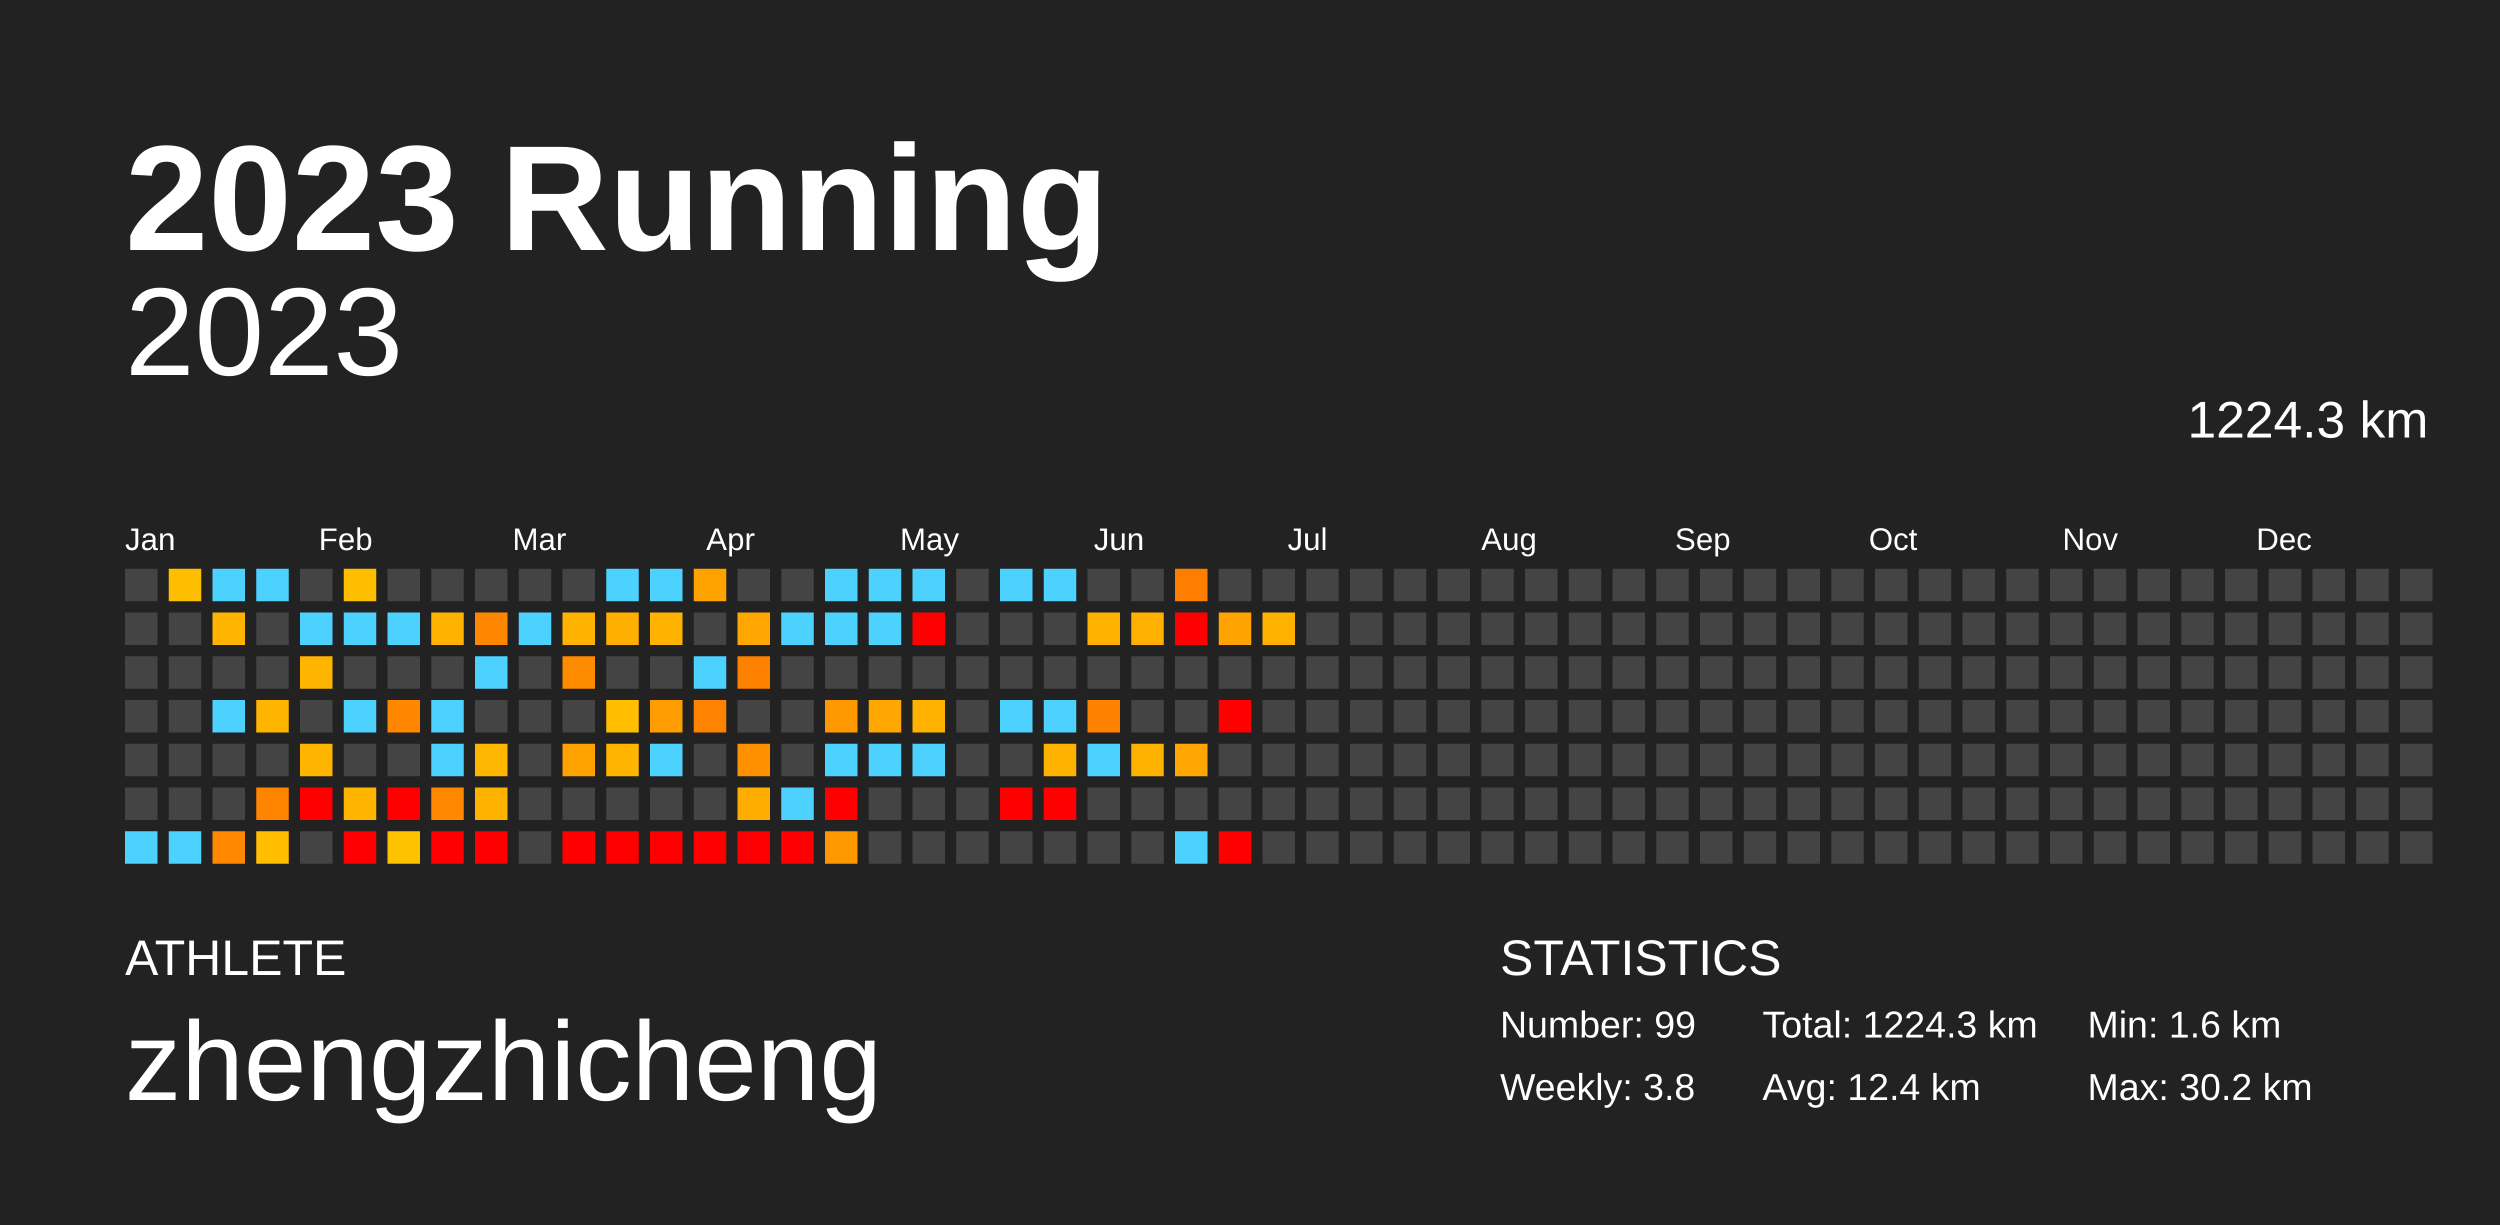
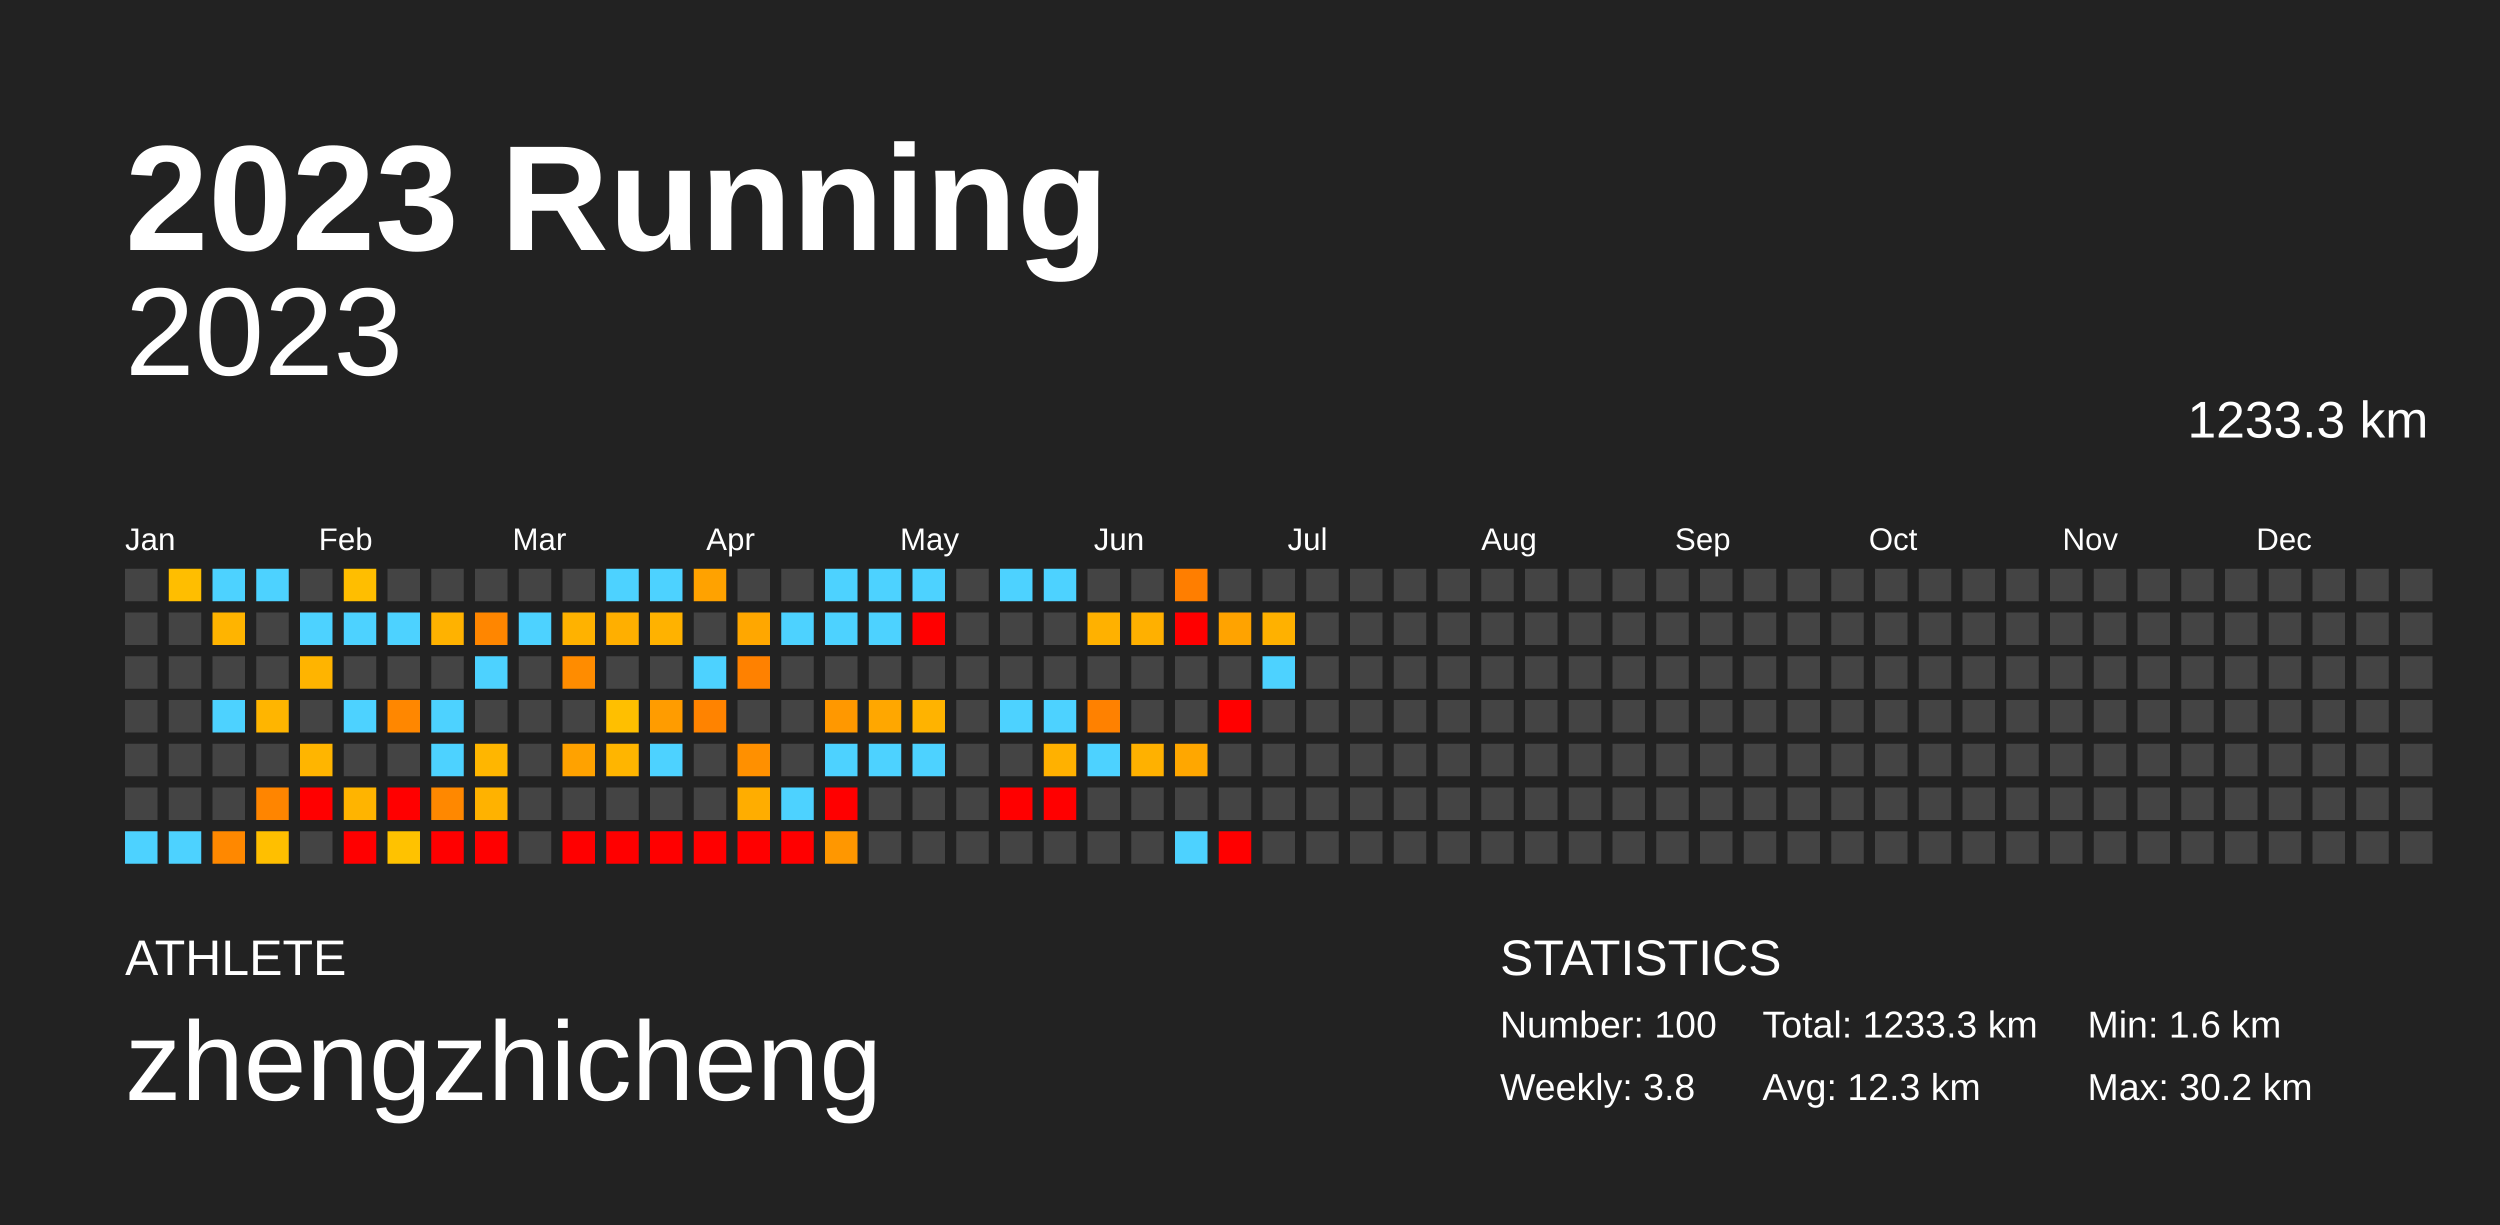
<svg xmlns="http://www.w3.org/2000/svg" baseProfile="full" height="98mm" version="1.1" viewBox="0,0,200,98" width="200mm">
  <defs />
  <rect fill="#222222" height="98" width="200" x="0" y="0" />
  <text fill="#FFFFFF" style="font-size:12px; font-family:Arial; font-weight:bold;" x="10" y="20">2023 Running</text>
  <text fill="#FFFFFF" style="font-size:4px; font-family:Arial" x="10" y="78">ATHLETE</text>
  <text fill="#FFFFFF" style="font-size:9px; font-family:Arial" x="10" y="88">zhengzhicheng</text>
  <text fill="#FFFFFF" style="font-size:4px; font-family:Arial" x="120" y="78">STATISTICS</text>
-   <text fill="#FFFFFF" style="font-size:3px; font-family:Arial" x="120" y="83">Number: 99</text>
+   <text fill="#FFFFFF" style="font-size:3px; font-family:Arial" x="120" y="83">Number: 100</text>
  <text fill="#FFFFFF" style="font-size:3px; font-family:Arial" x="120" y="88">Weekly: 3.8</text>
-   <text fill="#FFFFFF" style="font-size:3px; font-family:Arial" x="141" y="83">Total: 1224.3 km</text>
-   <text fill="#FFFFFF" style="font-size:3px; font-family:Arial" x="141" y="88">Avg: 12.4 km</text>
+   <text fill="#FFFFFF" style="font-size:3px; font-family:Arial" x="141" y="83">Total: 1233.3 km</text>
+   <text fill="#FFFFFF" style="font-size:3px; font-family:Arial" x="141" y="88">Avg: 12.3 km</text>
  <text fill="#FFFFFF" style="font-size:3px; font-family:Arial" x="167" y="83">Min: 1.6 km</text>
  <text fill="#FFFFFF" style="font-size:3px; font-family:Arial" x="167" y="88">Max: 30.2 km</text>
  <text alignment-baseline="hanging" fill="#FFFFFF" style="font-size:10.0px; font-family:Arial;" x="10" y="30">2023</text>
-   <text alignment-baseline="hanging" fill="#FFFFFF" style="font-size:4.125px; font-family:Arial;" x="175" y="35">1224.3 km</text>
+   <text alignment-baseline="hanging" fill="#FFFFFF" style="font-size:4.125px; font-family:Arial;" x="175" y="35">1233.3 km</text>
  <text fill="#FFFFFF" style="font-size:2.5px; font-family:Arial" x="10.0" y="44">Jan</text>
  <text fill="#FFFFFF" style="font-size:2.5px; font-family:Arial" x="25.5" y="44">Feb</text>
  <text fill="#FFFFFF" style="font-size:2.5px; font-family:Arial" x="41.0" y="44">Mar</text>
  <text fill="#FFFFFF" style="font-size:2.5px; font-family:Arial" x="56.5" y="44">Apr</text>
  <text fill="#FFFFFF" style="font-size:2.5px; font-family:Arial" x="72.0" y="44">May</text>
  <text fill="#FFFFFF" style="font-size:2.5px; font-family:Arial" x="87.5" y="44">Jun</text>
  <text fill="#FFFFFF" style="font-size:2.5px; font-family:Arial" x="103.0" y="44">Jul</text>
  <text fill="#FFFFFF" style="font-size:2.5px; font-family:Arial" x="118.5" y="44">Aug</text>
  <text fill="#FFFFFF" style="font-size:2.5px; font-family:Arial" x="134.0" y="44">Sep</text>
  <text fill="#FFFFFF" style="font-size:2.5px; font-family:Arial" x="149.5" y="44">Oct</text>
  <text fill="#FFFFFF" style="font-size:2.5px; font-family:Arial" x="165.0" y="44">Nov</text>
  <text fill="#FFFFFF" style="font-size:2.5px; font-family:Arial" x="180.5" y="44">Dec</text>
  <rect fill="#444444" height="2.6" width="2.6" x="10.0" y="45.5" />
  <rect fill="#444444" height="2.6" width="2.6" x="10.0" y="49.0" />
  <rect fill="#444444" height="2.6" width="2.6" x="10.0" y="52.5" />
  <rect fill="#444444" height="2.6" width="2.6" x="10.0" y="56.0" />
  <rect fill="#444444" height="2.6" width="2.6" x="10.0" y="59.5" />
  <rect fill="#444444" height="2.6" width="2.6" x="10.0" y="63.0" />
  <rect fill="#4dd2ff" height="2.6" width="2.6" x="10.0" y="66.5" />
  <rect fill="#ffbe00" height="2.6" width="2.6" x="13.5" y="45.5" />
  <rect fill="#444444" height="2.6" width="2.6" x="13.5" y="49.0" />
  <rect fill="#444444" height="2.6" width="2.6" x="13.5" y="52.5" />
  <rect fill="#444444" height="2.6" width="2.6" x="13.5" y="56.0" />
  <rect fill="#444444" height="2.6" width="2.6" x="13.5" y="59.5" />
  <rect fill="#444444" height="2.6" width="2.6" x="13.5" y="63.0" />
  <rect fill="#4dd2ff" height="2.6" width="2.6" x="13.5" y="66.5" />
  <rect fill="#4dd2ff" height="2.6" width="2.6" x="17.0" y="45.5" />
  <rect fill="#ffb400" height="2.6" width="2.6" x="17.0" y="49.0" />
  <rect fill="#444444" height="2.6" width="2.6" x="17.0" y="52.5" />
  <rect fill="#4dd2ff" height="2.6" width="2.6" x="17.0" y="56.0" />
  <rect fill="#444444" height="2.6" width="2.6" x="17.0" y="59.5" />
  <rect fill="#444444" height="2.6" width="2.6" x="17.0" y="63.0" />
  <rect fill="#ff8800" height="2.6" width="2.6" x="17.0" y="66.5" />
  <rect fill="#4dd2ff" height="2.6" width="2.6" x="20.5" y="45.5" />
  <rect fill="#444444" height="2.6" width="2.6" x="20.5" y="49.0" />
  <rect fill="#444444" height="2.6" width="2.6" x="20.5" y="52.5" />
  <rect fill="#ffb500" height="2.6" width="2.6" x="20.5" y="56.0" />
  <rect fill="#444444" height="2.6" width="2.6" x="20.5" y="59.5" />
  <rect fill="#ff8500" height="2.6" width="2.6" x="20.5" y="63.0" />
  <rect fill="#ffbf00" height="2.6" width="2.6" x="20.5" y="66.5" />
  <rect fill="#444444" height="2.6" width="2.6" x="24.0" y="45.5" />
  <rect fill="#4dd2ff" height="2.6" width="2.6" x="24.0" y="49.0" />
  <rect fill="#ffb400" height="2.6" width="2.6" x="24.0" y="52.5" />
  <rect fill="#444444" height="2.6" width="2.6" x="24.0" y="56.0" />
  <rect fill="#ffb500" height="2.6" width="2.6" x="24.0" y="59.5" />
  <rect fill="red" height="2.6" width="2.6" x="24.0" y="63.0" />
  <rect fill="#444444" height="2.6" width="2.6" x="24.0" y="66.5" />
  <rect fill="#ffbe00" height="2.6" width="2.6" x="27.5" y="45.5" />
  <rect fill="#4dd2ff" height="2.6" width="2.6" x="27.5" y="49.0" />
  <rect fill="#444444" height="2.6" width="2.6" x="27.5" y="52.5" />
  <rect fill="#4dd2ff" height="2.6" width="2.6" x="27.5" y="56.0" />
  <rect fill="#444444" height="2.6" width="2.6" x="27.5" y="59.5" />
  <rect fill="#ffb400" height="2.6" width="2.6" x="27.5" y="63.0" />
  <rect fill="red" height="2.6" width="2.6" x="27.5" y="66.5" />
  <rect fill="#444444" height="2.6" width="2.6" x="31.0" y="45.5" />
  <rect fill="#4dd2ff" height="2.6" width="2.6" x="31.0" y="49.0" />
  <rect fill="#444444" height="2.6" width="2.6" x="31.0" y="52.5" />
  <rect fill="#ff8700" height="2.6" width="2.6" x="31.0" y="56.0" />
  <rect fill="#444444" height="2.6" width="2.6" x="31.0" y="59.5" />
  <rect fill="red" height="2.6" width="2.6" x="31.0" y="63.0" />
  <rect fill="#ffc200" height="2.6" width="2.6" x="31.0" y="66.5" />
  <rect fill="#444444" height="2.6" width="2.6" x="34.5" y="45.5" />
  <rect fill="#ffb200" height="2.6" width="2.6" x="34.5" y="49.0" />
  <rect fill="#444444" height="2.6" width="2.6" x="34.5" y="52.5" />
  <rect fill="#4dd2ff" height="2.6" width="2.6" x="34.5" y="56.0" />
  <rect fill="#4dd2ff" height="2.6" width="2.6" x="34.5" y="59.5" />
  <rect fill="#ff8800" height="2.6" width="2.6" x="34.5" y="63.0" />
  <rect fill="red" height="2.6" width="2.6" x="34.5" y="66.5" />
  <rect fill="#444444" height="2.6" width="2.6" x="38.0" y="45.5" />
  <rect fill="#ff8600" height="2.6" width="2.6" x="38.0" y="49.0" />
  <rect fill="#4dd2ff" height="2.6" width="2.6" x="38.0" y="52.5" />
  <rect fill="#444444" height="2.6" width="2.6" x="38.0" y="56.0" />
  <rect fill="#ffb600" height="2.6" width="2.6" x="38.0" y="59.5" />
  <rect fill="#ffb200" height="2.6" width="2.6" x="38.0" y="63.0" />
  <rect fill="red" height="2.6" width="2.6" x="38.0" y="66.5" />
  <rect fill="#444444" height="2.6" width="2.6" x="41.5" y="45.5" />
  <rect fill="#4dd2ff" height="2.6" width="2.6" x="41.5" y="49.0" />
  <rect fill="#444444" height="2.6" width="2.6" x="41.5" y="52.5" />
  <rect fill="#444444" height="2.6" width="2.6" x="41.5" y="56.0" />
  <rect fill="#444444" height="2.6" width="2.6" x="41.5" y="59.5" />
  <rect fill="#444444" height="2.6" width="2.6" x="41.5" y="63.0" />
  <rect fill="#444444" height="2.6" width="2.6" x="41.5" y="66.5" />
  <rect fill="#444444" height="2.6" width="2.6" x="45.0" y="45.5" />
  <rect fill="#ffb200" height="2.6" width="2.6" x="45.0" y="49.0" />
  <rect fill="#ff8c00" height="2.6" width="2.6" x="45.0" y="52.5" />
  <rect fill="#444444" height="2.6" width="2.6" x="45.0" y="56.0" />
  <rect fill="#ffa200" height="2.6" width="2.6" x="45.0" y="59.5" />
  <rect fill="#444444" height="2.6" width="2.6" x="45.0" y="63.0" />
  <rect fill="red" height="2.6" width="2.6" x="45.0" y="66.5" />
  <rect fill="#4dd2ff" height="2.6" width="2.6" x="48.5" y="45.5" />
  <rect fill="#ffaf00" height="2.6" width="2.6" x="48.5" y="49.0" />
  <rect fill="#444444" height="2.6" width="2.6" x="48.5" y="52.5" />
  <rect fill="#ffbf00" height="2.6" width="2.6" x="48.5" y="56.0" />
  <rect fill="#ffb500" height="2.6" width="2.6" x="48.5" y="59.5" />
  <rect fill="#444444" height="2.6" width="2.6" x="48.5" y="63.0" />
  <rect fill="red" height="2.6" width="2.6" x="48.5" y="66.5" />
  <rect fill="#4dd2ff" height="2.6" width="2.6" x="52.0" y="45.5" />
  <rect fill="#ffb200" height="2.6" width="2.6" x="52.0" y="49.0" />
  <rect fill="#444444" height="2.6" width="2.6" x="52.0" y="52.5" />
  <rect fill="#ff9c00" height="2.6" width="2.6" x="52.0" y="56.0" />
  <rect fill="#4dd2ff" height="2.6" width="2.6" x="52.0" y="59.5" />
  <rect fill="#444444" height="2.6" width="2.6" x="52.0" y="63.0" />
  <rect fill="red" height="2.6" width="2.6" x="52.0" y="66.5" />
  <rect fill="#ffa200" height="2.6" width="2.6" x="55.5" y="45.5" />
  <rect fill="#444444" height="2.6" width="2.6" x="55.5" y="49.0" />
  <rect fill="#4dd2ff" height="2.6" width="2.6" x="55.5" y="52.5" />
  <rect fill="#ff8300" height="2.6" width="2.6" x="55.5" y="56.0" />
  <rect fill="#444444" height="2.6" width="2.6" x="55.5" y="59.5" />
  <rect fill="#444444" height="2.6" width="2.6" x="55.5" y="63.0" />
  <rect fill="red" height="2.6" width="2.6" x="55.5" y="66.5" />
  <rect fill="#444444" height="2.6" width="2.6" x="59.0" y="45.5" />
  <rect fill="#ffa700" height="2.6" width="2.6" x="59.0" y="49.0" />
  <rect fill="#ff8100" height="2.6" width="2.6" x="59.0" y="52.5" />
  <rect fill="#444444" height="2.6" width="2.6" x="59.0" y="56.0" />
  <rect fill="#ff9000" height="2.6" width="2.6" x="59.0" y="59.5" />
  <rect fill="#ffad00" height="2.6" width="2.6" x="59.0" y="63.0" />
  <rect fill="red" height="2.6" width="2.6" x="59.0" y="66.5" />
  <rect fill="#444444" height="2.6" width="2.6" x="62.5" y="45.5" />
  <rect fill="#4dd2ff" height="2.6" width="2.6" x="62.5" y="49.0" />
  <rect fill="#444444" height="2.6" width="2.6" x="62.5" y="52.5" />
  <rect fill="#444444" height="2.6" width="2.6" x="62.5" y="56.0" />
  <rect fill="#444444" height="2.6" width="2.6" x="62.5" y="59.5" />
  <rect fill="#4dd2ff" height="2.6" width="2.6" x="62.5" y="63.0" />
  <rect fill="red" height="2.6" width="2.6" x="62.5" y="66.5" />
  <rect fill="#4dd2ff" height="2.6" width="2.6" x="66.0" y="45.5" />
  <rect fill="#4dd2ff" height="2.6" width="2.6" x="66.0" y="49.0" />
  <rect fill="#444444" height="2.6" width="2.6" x="66.0" y="52.5" />
  <rect fill="#ff9800" height="2.6" width="2.6" x="66.0" y="56.0" />
  <rect fill="#4dd2ff" height="2.6" width="2.6" x="66.0" y="59.5" />
  <rect fill="red" height="2.6" width="2.6" x="66.0" y="63.0" />
  <rect fill="#ff9700" height="2.6" width="2.6" x="66.0" y="66.5" />
  <rect fill="#4dd2ff" height="2.6" width="2.6" x="69.5" y="45.5" />
  <rect fill="#4dd2ff" height="2.6" width="2.6" x="69.5" y="49.0" />
  <rect fill="#444444" height="2.6" width="2.6" x="69.5" y="52.5" />
  <rect fill="#ffa700" height="2.6" width="2.6" x="69.5" y="56.0" />
  <rect fill="#4dd2ff" height="2.6" width="2.6" x="69.5" y="59.5" />
  <rect fill="#444444" height="2.6" width="2.6" x="69.5" y="63.0" />
  <rect fill="#444444" height="2.6" width="2.6" x="69.5" y="66.5" />
  <rect fill="#4dd2ff" height="2.6" width="2.6" x="73.0" y="45.5" />
  <rect fill="red" height="2.6" width="2.6" x="73.0" y="49.0" />
  <rect fill="#444444" height="2.6" width="2.6" x="73.0" y="52.5" />
  <rect fill="#ffb300" height="2.6" width="2.6" x="73.0" y="56.0" />
  <rect fill="#4dd2ff" height="2.6" width="2.6" x="73.0" y="59.5" />
  <rect fill="#444444" height="2.6" width="2.6" x="73.0" y="63.0" />
  <rect fill="#444444" height="2.6" width="2.6" x="73.0" y="66.5" />
  <rect fill="#444444" height="2.6" width="2.6" x="76.5" y="45.5" />
  <rect fill="#444444" height="2.6" width="2.6" x="76.5" y="49.0" />
  <rect fill="#444444" height="2.6" width="2.6" x="76.5" y="52.5" />
  <rect fill="#444444" height="2.6" width="2.6" x="76.5" y="56.0" />
  <rect fill="#444444" height="2.6" width="2.6" x="76.5" y="59.5" />
  <rect fill="#444444" height="2.6" width="2.6" x="76.5" y="63.0" />
  <rect fill="#444444" height="2.6" width="2.6" x="76.5" y="66.5" />
  <rect fill="#4dd2ff" height="2.6" width="2.6" x="80.0" y="45.5" />
  <rect fill="#444444" height="2.6" width="2.6" x="80.0" y="49.0" />
  <rect fill="#444444" height="2.6" width="2.6" x="80.0" y="52.5" />
  <rect fill="#4dd2ff" height="2.6" width="2.6" x="80.0" y="56.0" />
  <rect fill="#444444" height="2.6" width="2.6" x="80.0" y="59.5" />
  <rect fill="red" height="2.6" width="2.6" x="80.0" y="63.0" />
  <rect fill="#444444" height="2.6" width="2.6" x="80.0" y="66.5" />
  <rect fill="#4dd2ff" height="2.6" width="2.6" x="83.5" y="45.5" />
  <rect fill="#444444" height="2.6" width="2.6" x="83.5" y="49.0" />
  <rect fill="#444444" height="2.6" width="2.6" x="83.5" y="52.5" />
  <rect fill="#4dd2ff" height="2.6" width="2.6" x="83.5" y="56.0" />
  <rect fill="#ffb100" height="2.6" width="2.6" x="83.5" y="59.5" />
  <rect fill="red" height="2.6" width="2.6" x="83.5" y="63.0" />
  <rect fill="#444444" height="2.6" width="2.6" x="83.5" y="66.5" />
  <rect fill="#444444" height="2.6" width="2.6" x="87.0" y="45.5" />
  <rect fill="#ffb100" height="2.6" width="2.6" x="87.0" y="49.0" />
  <rect fill="#444444" height="2.6" width="2.6" x="87.0" y="52.5" />
  <rect fill="#ff8100" height="2.6" width="2.6" x="87.0" y="56.0" />
  <rect fill="#4dd2ff" height="2.6" width="2.6" x="87.0" y="59.5" />
  <rect fill="#444444" height="2.6" width="2.6" x="87.0" y="63.0" />
  <rect fill="#444444" height="2.6" width="2.6" x="87.0" y="66.5" />
  <rect fill="#444444" height="2.6" width="2.6" x="90.5" y="45.5" />
  <rect fill="#ffb000" height="2.6" width="2.6" x="90.5" y="49.0" />
  <rect fill="#444444" height="2.6" width="2.6" x="90.5" y="52.5" />
  <rect fill="#444444" height="2.6" width="2.6" x="90.5" y="56.0" />
  <rect fill="#ffb100" height="2.6" width="2.6" x="90.5" y="59.5" />
  <rect fill="#444444" height="2.6" width="2.6" x="90.5" y="63.0" />
  <rect fill="#444444" height="2.6" width="2.6" x="90.5" y="66.5" />
  <rect fill="#ff7e00" height="2.6" width="2.6" x="94.0" y="45.5" />
  <rect fill="red" height="2.6" width="2.6" x="94.0" y="49.0" />
  <rect fill="#444444" height="2.6" width="2.6" x="94.0" y="52.5" />
  <rect fill="#444444" height="2.6" width="2.6" x="94.0" y="56.0" />
  <rect fill="#ffa700" height="2.6" width="2.6" x="94.0" y="59.5" />
  <rect fill="#444444" height="2.6" width="2.6" x="94.0" y="63.0" />
  <rect fill="#4dd2ff" height="2.6" width="2.6" x="94.0" y="66.5" />
  <rect fill="#444444" height="2.6" width="2.6" x="97.5" y="45.5" />
  <rect fill="#ffa300" height="2.6" width="2.6" x="97.5" y="49.0" />
  <rect fill="#444444" height="2.6" width="2.6" x="97.5" y="52.5" />
  <rect fill="red" height="2.6" width="2.6" x="97.5" y="56.0" />
  <rect fill="#444444" height="2.6" width="2.6" x="97.5" y="59.5" />
  <rect fill="#444444" height="2.6" width="2.6" x="97.5" y="63.0" />
  <rect fill="red" height="2.6" width="2.6" x="97.5" y="66.5" />
  <rect fill="#444444" height="2.6" width="2.6" x="101.0" y="45.5" />
  <rect fill="#ffb100" height="2.6" width="2.6" x="101.0" y="49.0" />
-   <rect fill="#444444" height="2.6" width="2.6" x="101.0" y="52.5" />
+   <rect fill="#4dd2ff" height="2.6" width="2.6" x="101.0" y="52.5" />
  <rect fill="#444444" height="2.6" width="2.6" x="101.0" y="56.0" />
  <rect fill="#444444" height="2.6" width="2.6" x="101.0" y="59.5" />
  <rect fill="#444444" height="2.6" width="2.6" x="101.0" y="63.0" />
  <rect fill="#444444" height="2.6" width="2.6" x="101.0" y="66.5" />
  <rect fill="#444444" height="2.6" width="2.6" x="104.5" y="45.5" />
  <rect fill="#444444" height="2.6" width="2.6" x="104.5" y="49.0" />
  <rect fill="#444444" height="2.6" width="2.6" x="104.5" y="52.5" />
  <rect fill="#444444" height="2.6" width="2.6" x="104.5" y="56.0" />
  <rect fill="#444444" height="2.6" width="2.6" x="104.5" y="59.5" />
  <rect fill="#444444" height="2.6" width="2.6" x="104.5" y="63.0" />
  <rect fill="#444444" height="2.6" width="2.6" x="104.5" y="66.5" />
  <rect fill="#444444" height="2.6" width="2.6" x="108.0" y="45.5" />
  <rect fill="#444444" height="2.6" width="2.6" x="108.0" y="49.0" />
  <rect fill="#444444" height="2.6" width="2.6" x="108.0" y="52.5" />
  <rect fill="#444444" height="2.6" width="2.6" x="108.0" y="56.0" />
  <rect fill="#444444" height="2.6" width="2.6" x="108.0" y="59.5" />
  <rect fill="#444444" height="2.6" width="2.6" x="108.0" y="63.0" />
  <rect fill="#444444" height="2.6" width="2.6" x="108.0" y="66.5" />
  <rect fill="#444444" height="2.6" width="2.6" x="111.5" y="45.5" />
  <rect fill="#444444" height="2.6" width="2.6" x="111.5" y="49.0" />
  <rect fill="#444444" height="2.6" width="2.6" x="111.5" y="52.5" />
  <rect fill="#444444" height="2.6" width="2.6" x="111.5" y="56.0" />
  <rect fill="#444444" height="2.6" width="2.6" x="111.5" y="59.5" />
  <rect fill="#444444" height="2.6" width="2.6" x="111.5" y="63.0" />
  <rect fill="#444444" height="2.6" width="2.6" x="111.5" y="66.5" />
  <rect fill="#444444" height="2.6" width="2.6" x="115.0" y="45.5" />
  <rect fill="#444444" height="2.6" width="2.6" x="115.0" y="49.0" />
  <rect fill="#444444" height="2.6" width="2.6" x="115.0" y="52.5" />
  <rect fill="#444444" height="2.6" width="2.6" x="115.0" y="56.0" />
  <rect fill="#444444" height="2.6" width="2.6" x="115.0" y="59.5" />
  <rect fill="#444444" height="2.6" width="2.6" x="115.0" y="63.0" />
  <rect fill="#444444" height="2.6" width="2.6" x="115.0" y="66.5" />
  <rect fill="#444444" height="2.6" width="2.6" x="118.5" y="45.5" />
  <rect fill="#444444" height="2.6" width="2.6" x="118.5" y="49.0" />
  <rect fill="#444444" height="2.6" width="2.6" x="118.5" y="52.5" />
  <rect fill="#444444" height="2.6" width="2.6" x="118.5" y="56.0" />
  <rect fill="#444444" height="2.6" width="2.6" x="118.5" y="59.5" />
  <rect fill="#444444" height="2.6" width="2.6" x="118.5" y="63.0" />
  <rect fill="#444444" height="2.6" width="2.6" x="118.5" y="66.5" />
  <rect fill="#444444" height="2.6" width="2.6" x="122.0" y="45.5" />
  <rect fill="#444444" height="2.6" width="2.6" x="122.0" y="49.0" />
  <rect fill="#444444" height="2.6" width="2.6" x="122.0" y="52.5" />
  <rect fill="#444444" height="2.6" width="2.6" x="122.0" y="56.0" />
  <rect fill="#444444" height="2.6" width="2.6" x="122.0" y="59.5" />
  <rect fill="#444444" height="2.6" width="2.6" x="122.0" y="63.0" />
  <rect fill="#444444" height="2.6" width="2.6" x="122.0" y="66.5" />
  <rect fill="#444444" height="2.6" width="2.6" x="125.5" y="45.5" />
  <rect fill="#444444" height="2.6" width="2.6" x="125.5" y="49.0" />
  <rect fill="#444444" height="2.6" width="2.6" x="125.5" y="52.5" />
  <rect fill="#444444" height="2.6" width="2.6" x="125.5" y="56.0" />
  <rect fill="#444444" height="2.6" width="2.6" x="125.5" y="59.5" />
  <rect fill="#444444" height="2.6" width="2.6" x="125.5" y="63.0" />
  <rect fill="#444444" height="2.6" width="2.6" x="125.5" y="66.5" />
  <rect fill="#444444" height="2.6" width="2.6" x="129.0" y="45.5" />
  <rect fill="#444444" height="2.6" width="2.6" x="129.0" y="49.0" />
  <rect fill="#444444" height="2.6" width="2.6" x="129.0" y="52.5" />
  <rect fill="#444444" height="2.6" width="2.6" x="129.0" y="56.0" />
  <rect fill="#444444" height="2.6" width="2.6" x="129.0" y="59.5" />
  <rect fill="#444444" height="2.6" width="2.6" x="129.0" y="63.0" />
  <rect fill="#444444" height="2.6" width="2.6" x="129.0" y="66.5" />
  <rect fill="#444444" height="2.6" width="2.6" x="132.5" y="45.5" />
  <rect fill="#444444" height="2.6" width="2.6" x="132.5" y="49.0" />
  <rect fill="#444444" height="2.6" width="2.6" x="132.5" y="52.5" />
  <rect fill="#444444" height="2.6" width="2.6" x="132.5" y="56.0" />
  <rect fill="#444444" height="2.6" width="2.6" x="132.5" y="59.5" />
  <rect fill="#444444" height="2.6" width="2.6" x="132.5" y="63.0" />
  <rect fill="#444444" height="2.6" width="2.6" x="132.5" y="66.5" />
  <rect fill="#444444" height="2.6" width="2.6" x="136.0" y="45.5" />
  <rect fill="#444444" height="2.6" width="2.6" x="136.0" y="49.0" />
  <rect fill="#444444" height="2.6" width="2.6" x="136.0" y="52.5" />
  <rect fill="#444444" height="2.6" width="2.6" x="136.0" y="56.0" />
  <rect fill="#444444" height="2.6" width="2.6" x="136.0" y="59.5" />
  <rect fill="#444444" height="2.6" width="2.6" x="136.0" y="63.0" />
  <rect fill="#444444" height="2.6" width="2.6" x="136.0" y="66.5" />
  <rect fill="#444444" height="2.6" width="2.6" x="139.5" y="45.5" />
  <rect fill="#444444" height="2.6" width="2.6" x="139.5" y="49.0" />
  <rect fill="#444444" height="2.6" width="2.6" x="139.5" y="52.5" />
  <rect fill="#444444" height="2.6" width="2.6" x="139.5" y="56.0" />
  <rect fill="#444444" height="2.6" width="2.6" x="139.5" y="59.5" />
  <rect fill="#444444" height="2.6" width="2.6" x="139.5" y="63.0" />
  <rect fill="#444444" height="2.6" width="2.6" x="139.5" y="66.5" />
  <rect fill="#444444" height="2.6" width="2.6" x="143.0" y="45.5" />
  <rect fill="#444444" height="2.6" width="2.6" x="143.0" y="49.0" />
  <rect fill="#444444" height="2.6" width="2.6" x="143.0" y="52.5" />
  <rect fill="#444444" height="2.6" width="2.6" x="143.0" y="56.0" />
  <rect fill="#444444" height="2.6" width="2.6" x="143.0" y="59.5" />
  <rect fill="#444444" height="2.6" width="2.6" x="143.0" y="63.0" />
  <rect fill="#444444" height="2.6" width="2.6" x="143.0" y="66.5" />
  <rect fill="#444444" height="2.6" width="2.6" x="146.5" y="45.5" />
  <rect fill="#444444" height="2.6" width="2.6" x="146.5" y="49.0" />
  <rect fill="#444444" height="2.6" width="2.6" x="146.5" y="52.5" />
  <rect fill="#444444" height="2.6" width="2.6" x="146.5" y="56.0" />
  <rect fill="#444444" height="2.6" width="2.6" x="146.5" y="59.5" />
  <rect fill="#444444" height="2.6" width="2.6" x="146.5" y="63.0" />
  <rect fill="#444444" height="2.6" width="2.6" x="146.5" y="66.5" />
  <rect fill="#444444" height="2.6" width="2.6" x="150.0" y="45.5" />
  <rect fill="#444444" height="2.6" width="2.6" x="150.0" y="49.0" />
  <rect fill="#444444" height="2.6" width="2.6" x="150.0" y="52.5" />
  <rect fill="#444444" height="2.6" width="2.6" x="150.0" y="56.0" />
  <rect fill="#444444" height="2.6" width="2.6" x="150.0" y="59.5" />
  <rect fill="#444444" height="2.6" width="2.6" x="150.0" y="63.0" />
  <rect fill="#444444" height="2.6" width="2.6" x="150.0" y="66.5" />
  <rect fill="#444444" height="2.6" width="2.6" x="153.5" y="45.5" />
  <rect fill="#444444" height="2.6" width="2.6" x="153.5" y="49.0" />
  <rect fill="#444444" height="2.6" width="2.6" x="153.5" y="52.5" />
  <rect fill="#444444" height="2.6" width="2.6" x="153.5" y="56.0" />
  <rect fill="#444444" height="2.6" width="2.6" x="153.5" y="59.5" />
  <rect fill="#444444" height="2.6" width="2.6" x="153.5" y="63.0" />
  <rect fill="#444444" height="2.6" width="2.6" x="153.5" y="66.5" />
  <rect fill="#444444" height="2.6" width="2.6" x="157.0" y="45.5" />
  <rect fill="#444444" height="2.6" width="2.6" x="157.0" y="49.0" />
  <rect fill="#444444" height="2.6" width="2.6" x="157.0" y="52.5" />
  <rect fill="#444444" height="2.6" width="2.6" x="157.0" y="56.0" />
  <rect fill="#444444" height="2.6" width="2.6" x="157.0" y="59.5" />
  <rect fill="#444444" height="2.6" width="2.6" x="157.0" y="63.0" />
  <rect fill="#444444" height="2.6" width="2.6" x="157.0" y="66.5" />
  <rect fill="#444444" height="2.6" width="2.6" x="160.5" y="45.5" />
  <rect fill="#444444" height="2.6" width="2.6" x="160.5" y="49.0" />
  <rect fill="#444444" height="2.6" width="2.6" x="160.5" y="52.5" />
  <rect fill="#444444" height="2.6" width="2.6" x="160.5" y="56.0" />
  <rect fill="#444444" height="2.6" width="2.6" x="160.5" y="59.5" />
  <rect fill="#444444" height="2.6" width="2.6" x="160.5" y="63.0" />
  <rect fill="#444444" height="2.6" width="2.6" x="160.5" y="66.5" />
  <rect fill="#444444" height="2.6" width="2.6" x="164.0" y="45.5" />
  <rect fill="#444444" height="2.6" width="2.6" x="164.0" y="49.0" />
  <rect fill="#444444" height="2.6" width="2.6" x="164.0" y="52.5" />
  <rect fill="#444444" height="2.6" width="2.6" x="164.0" y="56.0" />
  <rect fill="#444444" height="2.6" width="2.6" x="164.0" y="59.5" />
  <rect fill="#444444" height="2.6" width="2.6" x="164.0" y="63.0" />
  <rect fill="#444444" height="2.6" width="2.6" x="164.0" y="66.5" />
  <rect fill="#444444" height="2.6" width="2.6" x="167.5" y="45.5" />
  <rect fill="#444444" height="2.6" width="2.6" x="167.5" y="49.0" />
  <rect fill="#444444" height="2.6" width="2.6" x="167.5" y="52.5" />
  <rect fill="#444444" height="2.6" width="2.6" x="167.5" y="56.0" />
  <rect fill="#444444" height="2.6" width="2.6" x="167.5" y="59.5" />
  <rect fill="#444444" height="2.6" width="2.6" x="167.5" y="63.0" />
  <rect fill="#444444" height="2.6" width="2.6" x="167.5" y="66.5" />
  <rect fill="#444444" height="2.6" width="2.6" x="171.0" y="45.5" />
  <rect fill="#444444" height="2.6" width="2.6" x="171.0" y="49.0" />
  <rect fill="#444444" height="2.6" width="2.6" x="171.0" y="52.5" />
  <rect fill="#444444" height="2.6" width="2.6" x="171.0" y="56.0" />
  <rect fill="#444444" height="2.6" width="2.6" x="171.0" y="59.5" />
  <rect fill="#444444" height="2.6" width="2.6" x="171.0" y="63.0" />
  <rect fill="#444444" height="2.6" width="2.6" x="171.0" y="66.5" />
  <rect fill="#444444" height="2.6" width="2.6" x="174.5" y="45.5" />
  <rect fill="#444444" height="2.6" width="2.6" x="174.5" y="49.0" />
  <rect fill="#444444" height="2.6" width="2.6" x="174.5" y="52.5" />
  <rect fill="#444444" height="2.6" width="2.6" x="174.5" y="56.0" />
  <rect fill="#444444" height="2.6" width="2.6" x="174.5" y="59.5" />
  <rect fill="#444444" height="2.6" width="2.6" x="174.5" y="63.0" />
  <rect fill="#444444" height="2.6" width="2.6" x="174.5" y="66.5" />
  <rect fill="#444444" height="2.6" width="2.6" x="178.0" y="45.5" />
  <rect fill="#444444" height="2.6" width="2.6" x="178.0" y="49.0" />
  <rect fill="#444444" height="2.6" width="2.6" x="178.0" y="52.5" />
  <rect fill="#444444" height="2.6" width="2.6" x="178.0" y="56.0" />
  <rect fill="#444444" height="2.6" width="2.6" x="178.0" y="59.5" />
  <rect fill="#444444" height="2.6" width="2.6" x="178.0" y="63.0" />
  <rect fill="#444444" height="2.6" width="2.6" x="178.0" y="66.5" />
  <rect fill="#444444" height="2.6" width="2.6" x="181.5" y="45.5" />
  <rect fill="#444444" height="2.6" width="2.6" x="181.5" y="49.0" />
  <rect fill="#444444" height="2.6" width="2.6" x="181.5" y="52.5" />
  <rect fill="#444444" height="2.6" width="2.6" x="181.5" y="56.0" />
  <rect fill="#444444" height="2.6" width="2.6" x="181.5" y="59.5" />
  <rect fill="#444444" height="2.6" width="2.6" x="181.5" y="63.0" />
  <rect fill="#444444" height="2.6" width="2.6" x="181.5" y="66.5" />
  <rect fill="#444444" height="2.6" width="2.6" x="185.0" y="45.5" />
  <rect fill="#444444" height="2.6" width="2.6" x="185.0" y="49.0" />
  <rect fill="#444444" height="2.6" width="2.6" x="185.0" y="52.5" />
  <rect fill="#444444" height="2.6" width="2.6" x="185.0" y="56.0" />
  <rect fill="#444444" height="2.6" width="2.6" x="185.0" y="59.5" />
  <rect fill="#444444" height="2.6" width="2.6" x="185.0" y="63.0" />
  <rect fill="#444444" height="2.6" width="2.6" x="185.0" y="66.5" />
  <rect fill="#444444" height="2.6" width="2.6" x="188.5" y="45.5" />
  <rect fill="#444444" height="2.6" width="2.6" x="188.5" y="49.0" />
  <rect fill="#444444" height="2.6" width="2.6" x="188.5" y="52.5" />
  <rect fill="#444444" height="2.6" width="2.6" x="188.5" y="56.0" />
  <rect fill="#444444" height="2.6" width="2.6" x="188.5" y="59.5" />
  <rect fill="#444444" height="2.6" width="2.6" x="188.5" y="63.0" />
  <rect fill="#444444" height="2.6" width="2.6" x="188.5" y="66.5" />
  <rect fill="#444444" height="2.6" width="2.6" x="192.0" y="45.5" />
  <rect fill="#444444" height="2.6" width="2.6" x="192.0" y="49.0" />
  <rect fill="#444444" height="2.6" width="2.6" x="192.0" y="52.5" />
  <rect fill="#444444" height="2.6" width="2.6" x="192.0" y="56.0" />
  <rect fill="#444444" height="2.6" width="2.6" x="192.0" y="59.5" />
  <rect fill="#444444" height="2.6" width="2.6" x="192.0" y="63.0" />
  <rect fill="#444444" height="2.6" width="2.6" x="192.0" y="66.5" />
</svg>
